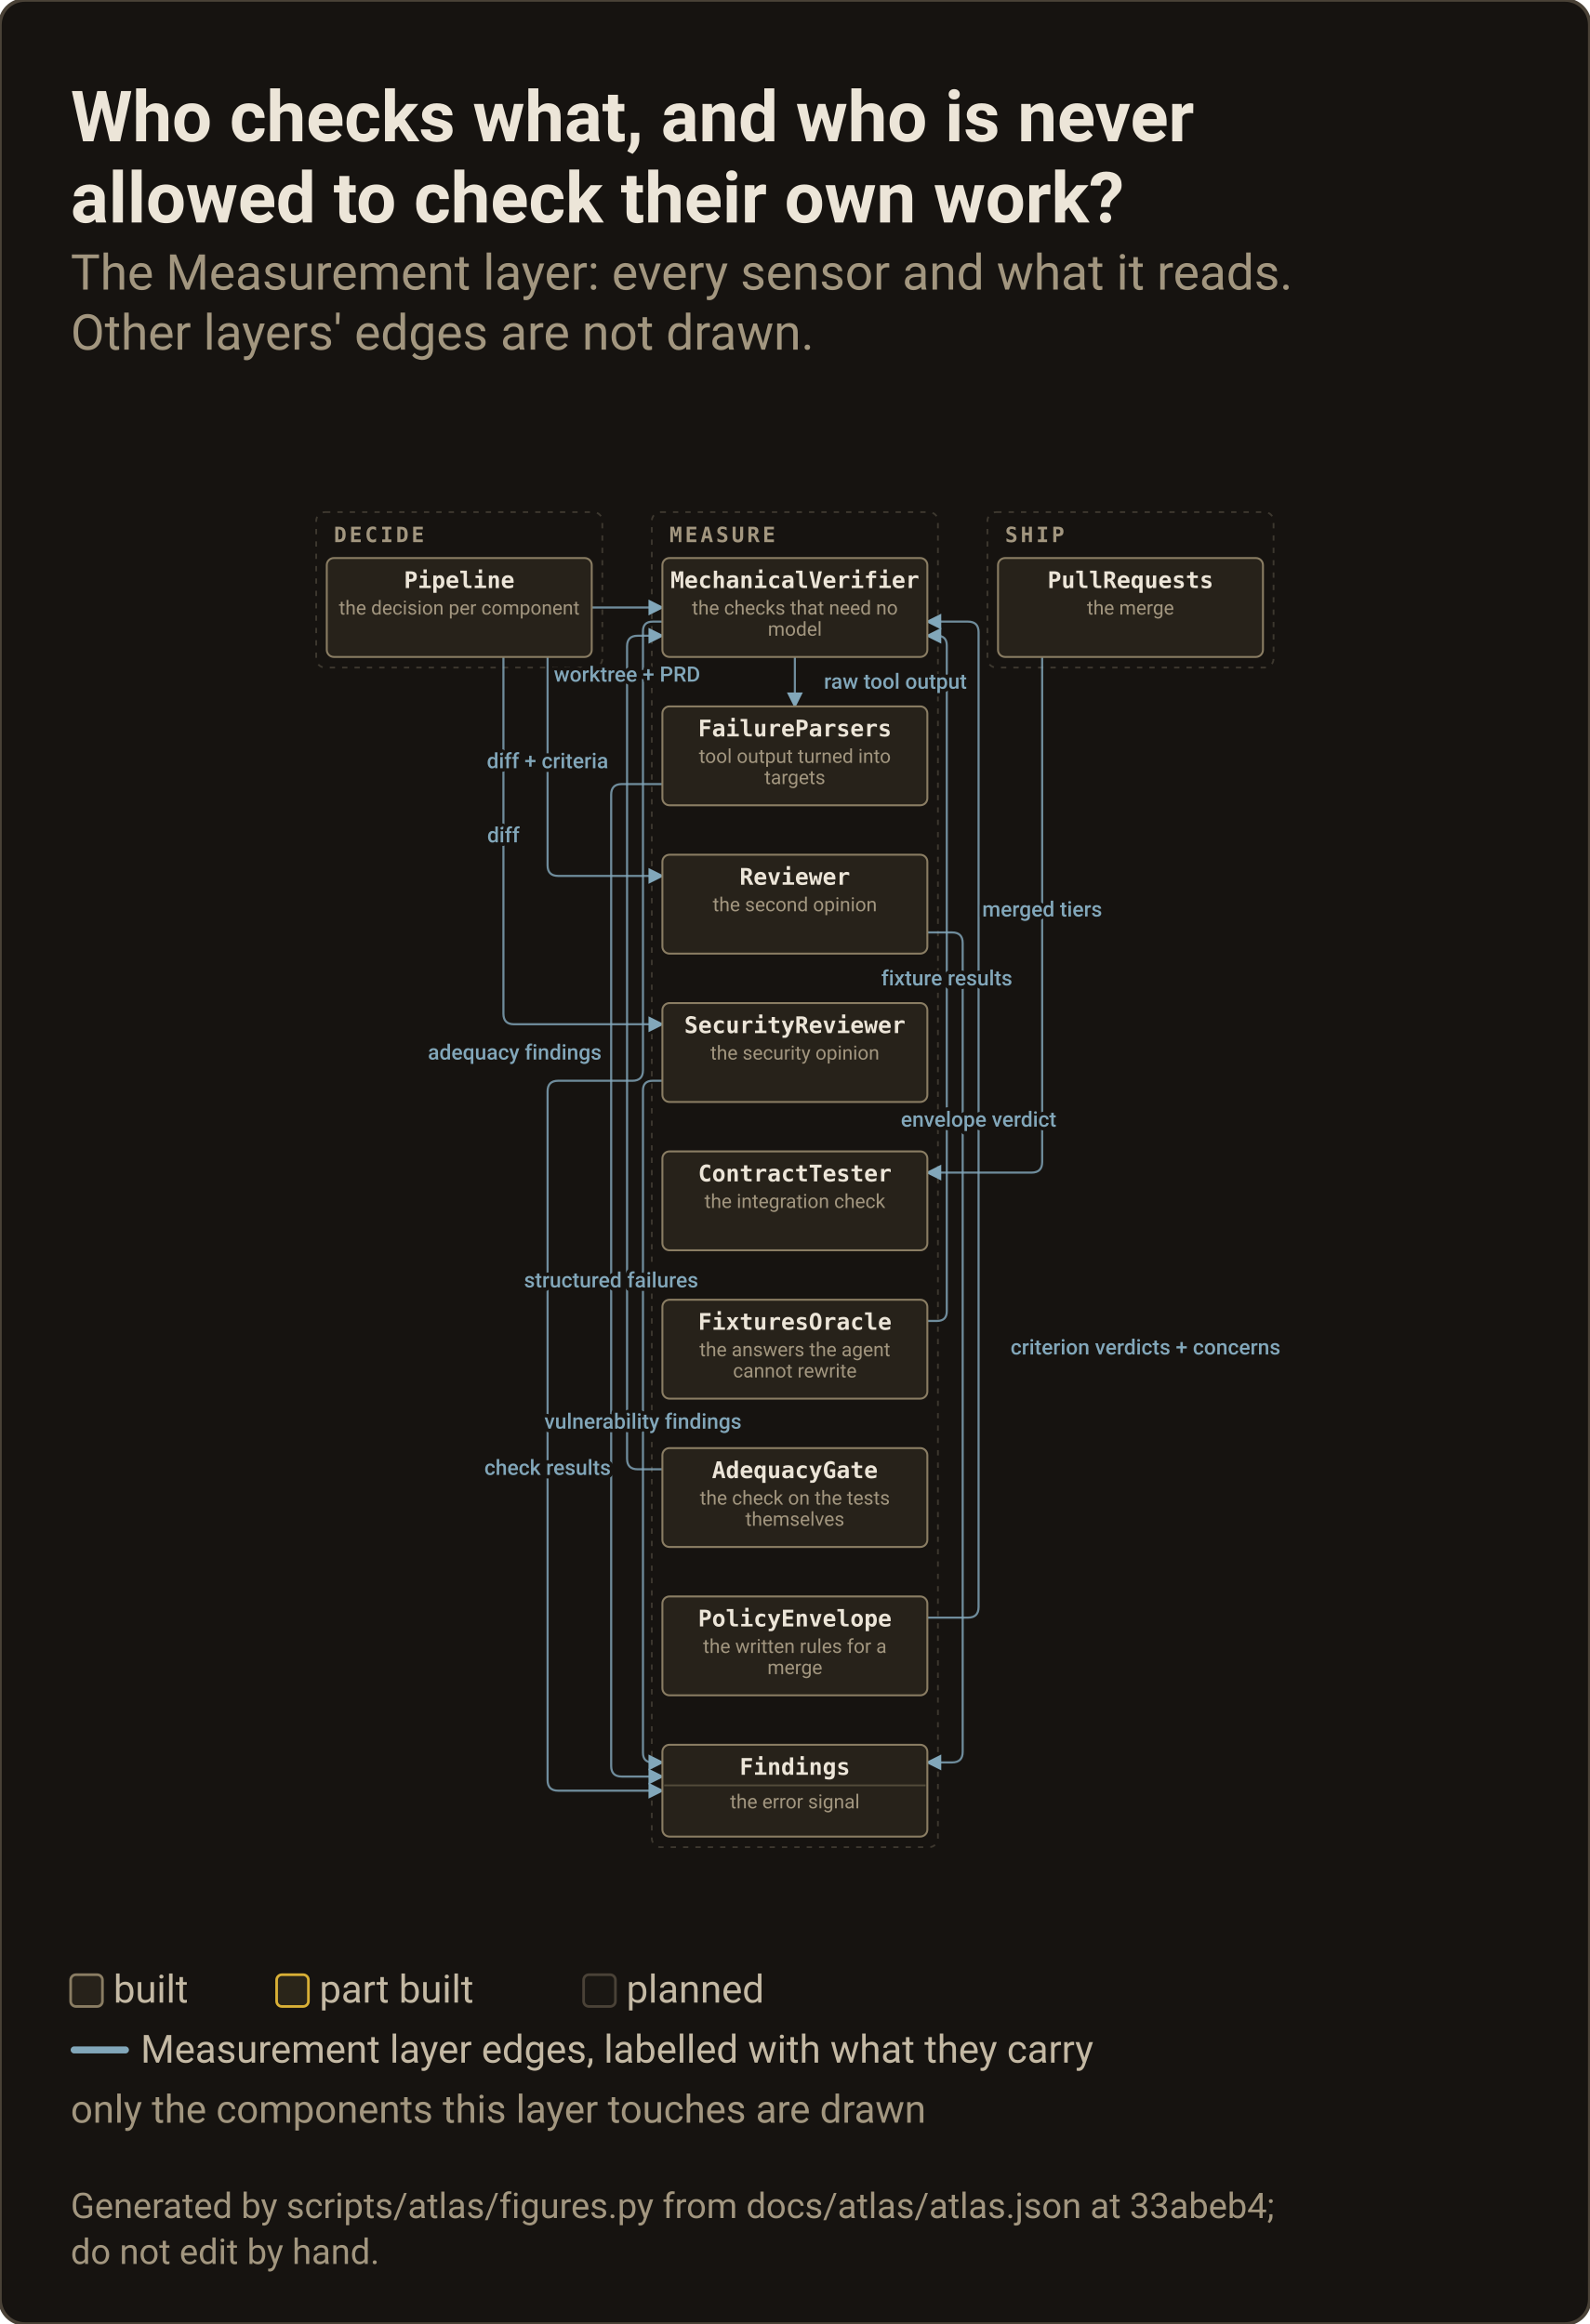
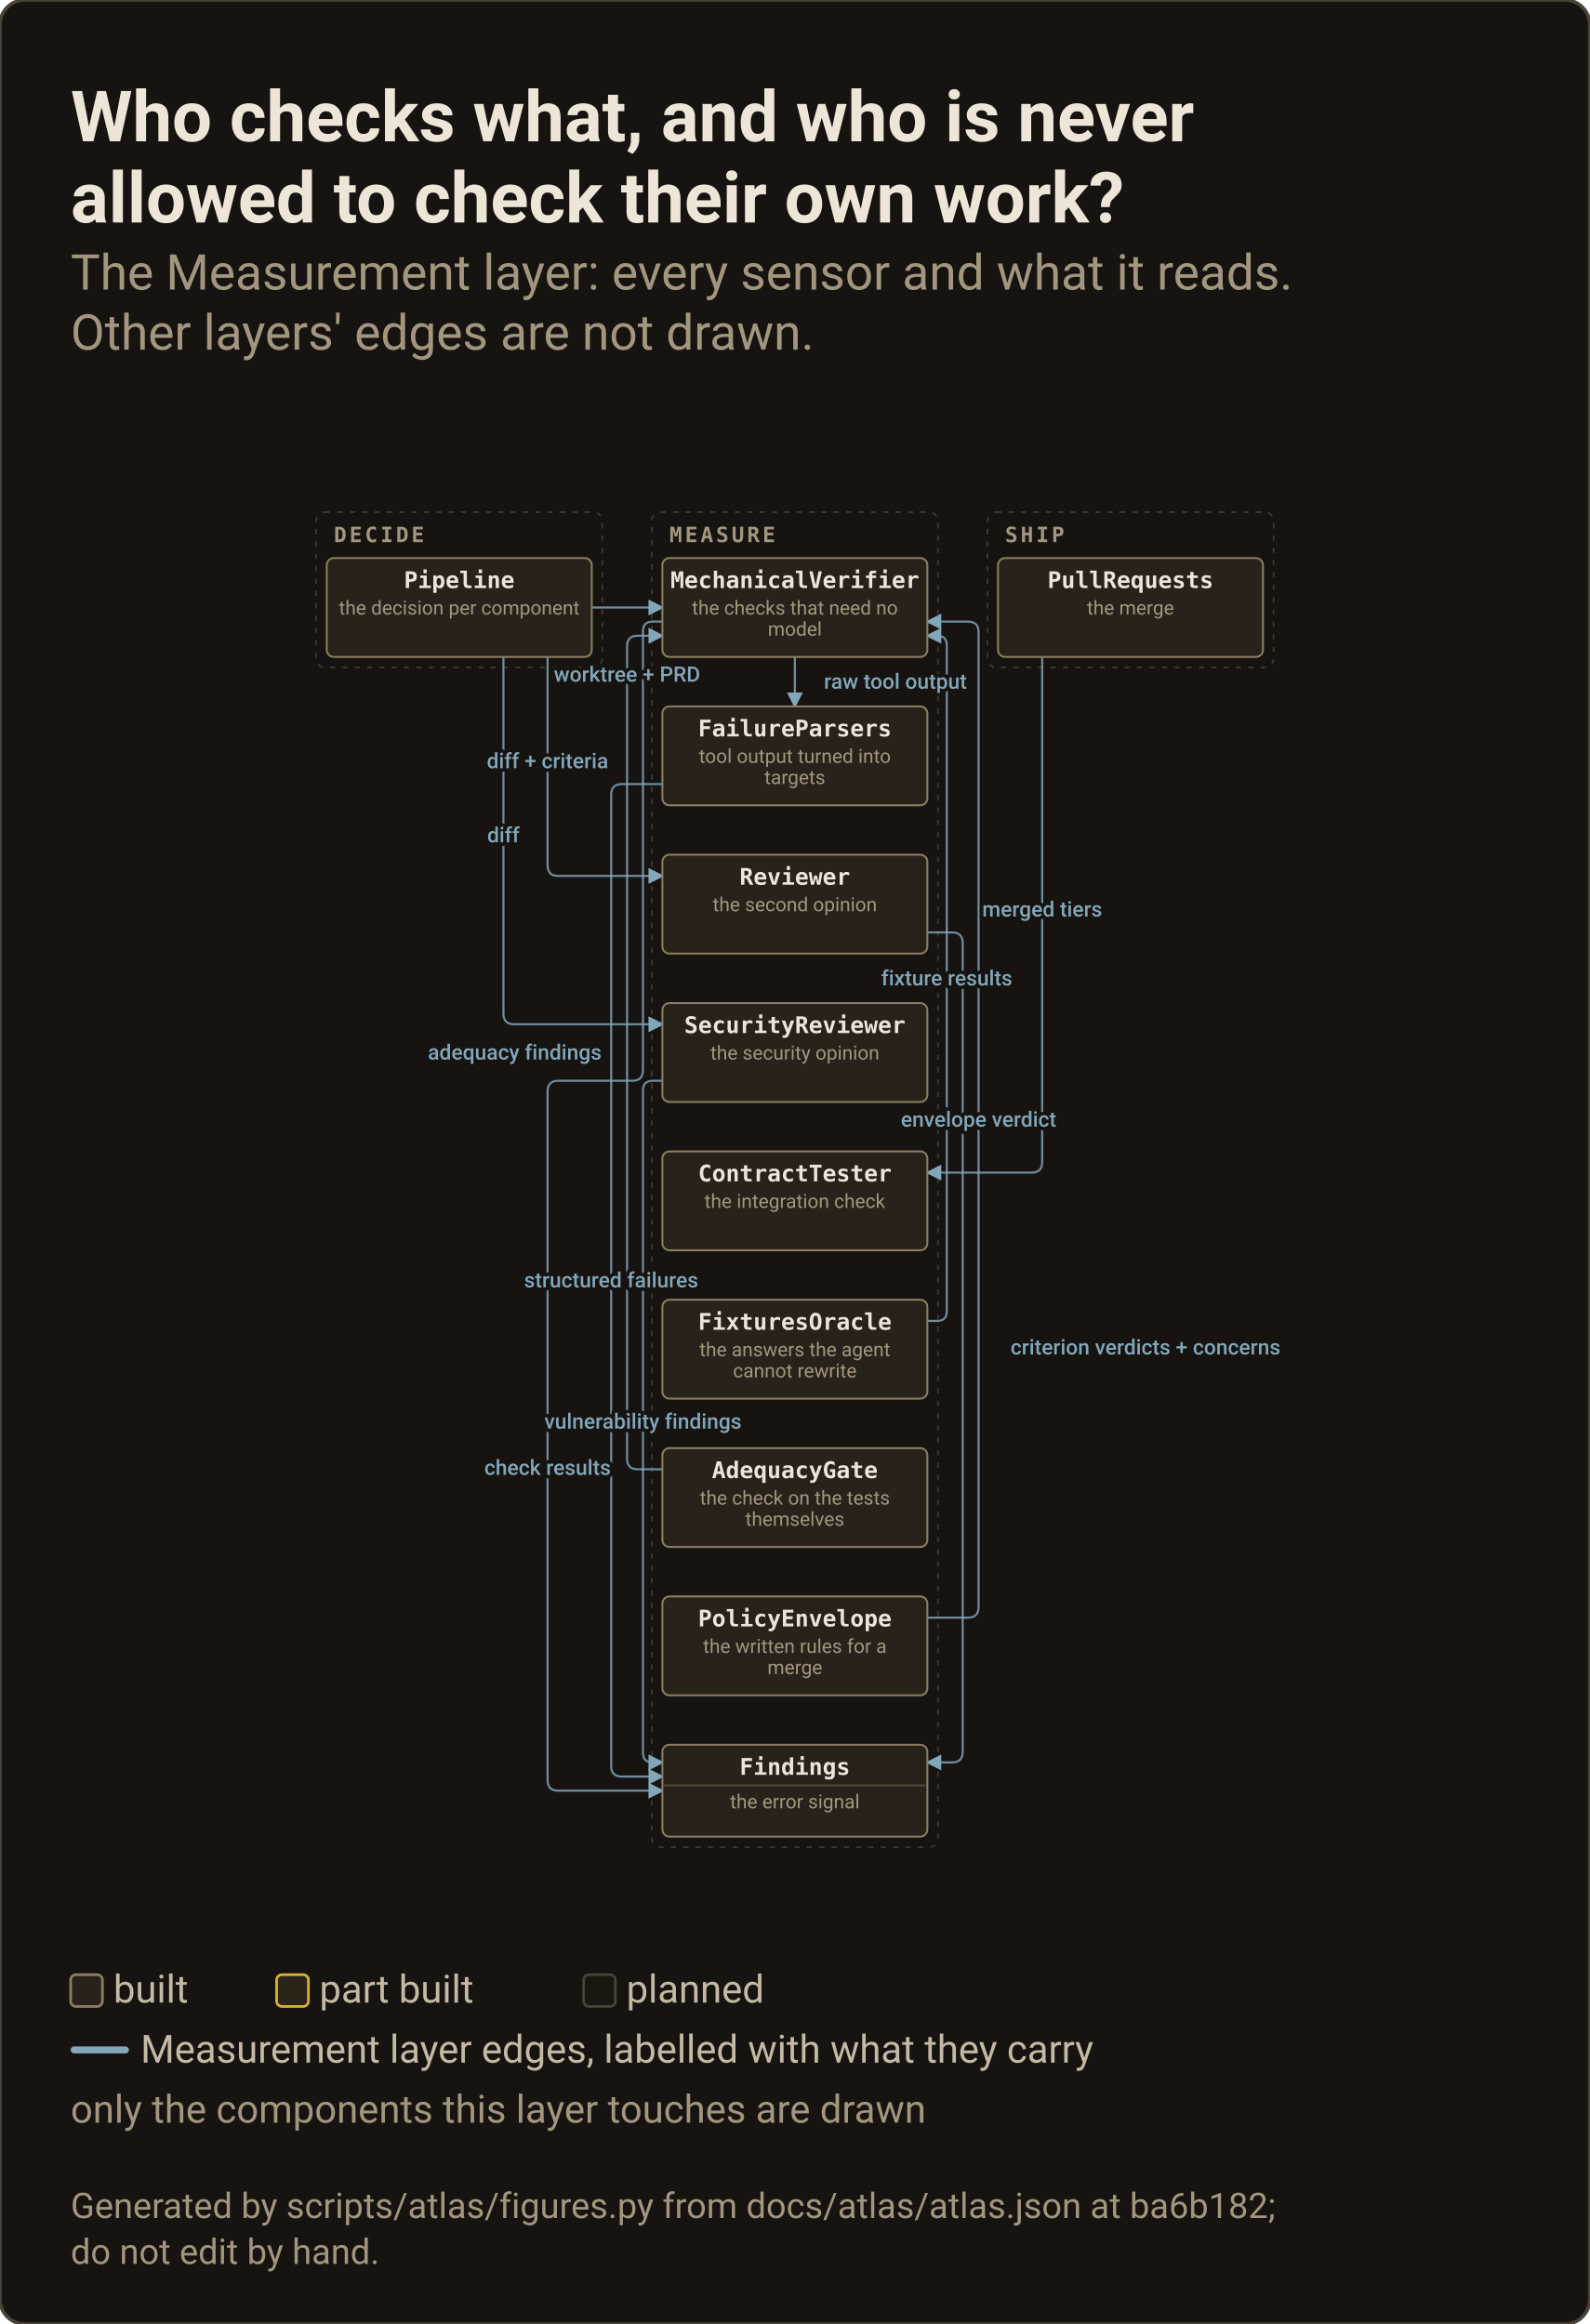
<svg xmlns="http://www.w3.org/2000/svg" width="900" height="1316" viewBox="0 0 900 1316" role="img" aria-label="Measurement layer of the kstrl system map">
  <rect x="0" y="0" width="900" height="1316" rx="14" fill="#161310" stroke="#4A4237" stroke-width="2" />
  <text x="40.0" y="80.0" class="c0">Who checks what, and who is never</text>
  <text x="40.0" y="126.0" class="c0">allowed to check their own work?</text>
  <text x="40.0" y="164.0" class="c1">The Measurement layer: every sensor and what it reads.</text>
  <text x="40.0" y="198.0" class="c1">Other layers' edges are not drawn.</text>
  <svg id="map" x="171.0" y="216.0" width="558" height="880" viewBox="0 0 558 880" overflow="visible">
    <defs>
      <marker id="map-m-work" viewBox="0 0 8 8" refX="7" refY="4" markerUnits="userSpaceOnUse" markerWidth="9" markerHeight="9" orient="auto-start-reverse">
        <path d="M0,0 L8,4 L0,8 z" fill="#D9CDB2" />
      </marker>
      <marker id="map-m-measure" viewBox="0 0 8 8" refX="7" refY="4" markerUnits="userSpaceOnUse" markerWidth="9" markerHeight="9" orient="auto-start-reverse">
        <path d="M0,0 L8,4 L0,8 z" fill="#82A7BA" />
      </marker>
      <marker id="map-m-feedback" viewBox="0 0 8 8" refX="7" refY="4" markerUnits="userSpaceOnUse" markerWidth="9" markerHeight="9" orient="auto-start-reverse">
        <path d="M0,0 L8,4 L0,8 z" fill="#E39A86" />
      </marker>
      <marker id="map-m-operator" viewBox="0 0 8 8" refX="7" refY="4" markerUnits="userSpaceOnUse" markerWidth="9" markerHeight="9" orient="auto-start-reverse">
        <path d="M0,0 L8,4 L0,8 z" fill="#DD9BBD" />
      </marker>
      <marker id="map-m-trust" viewBox="0 0 8 8" refX="7" refY="4" markerUnits="userSpaceOnUse" markerWidth="9" markerHeight="9" orient="auto-start-reverse">
        <path d="M0,0 L8,4 L0,8 z" fill="#B48EC9" />
      </marker>
      <marker id="map-m-learn" viewBox="0 0 8 8" refX="7" refY="4" markerUnits="userSpaceOnUse" markerWidth="9" markerHeight="9" orient="auto-start-reverse">
        <path d="M0,0 L8,4 L0,8 z" fill="#86C9A9" />
      </marker>
      <marker id="map-m-record" viewBox="0 0 8 8" refX="7" refY="4" markerUnits="userSpaceOnUse" markerWidth="9" markerHeight="9" orient="auto-start-reverse">
        <path d="M0,0 L8,4 L0,8 z" fill="#B7C27C" />
      </marker>
      <marker id="map-m-change" viewBox="0 0 8 8" refX="7" refY="4" markerUnits="userSpaceOnUse" markerWidth="9" markerHeight="9" orient="auto-start-reverse">
        <path d="M0,0 L8,4 L0,8 z" fill="#E26D5A" />
      </marker>
      <marker id="map-m-reach" viewBox="0 0 8 8" refX="7" refY="4" markerUnits="userSpaceOnUse" markerWidth="9" markerHeight="9" orient="auto-start-reverse">
        <path d="M0,0 L8,4 L0,8 z" fill="#E5A84F" />
      </marker>
    </defs>
    <style>#map .node.quiet{opacity:.42}#map .node.planned{opacity:.5}#map .node.planned.quiet{opacity:.3}#map .node.meas .node__box{stroke:#82A7BA;stroke-width:2.2}#map .node.acts .node__box{stroke:#E5A84F;stroke-width:2.4}#map .node__ring{display:none;fill:none;stroke:#82A7BA;stroke-width:1.6}#map .node.meas .node__ring{display:inline}#map .flow.planned{opacity:.35}#map .flowlbl.planned{opacity:.5}#map .flow.off,#map .flowlbl.off{display:none}#map .flow.hot{opacity:1;stroke-opacity:1;stroke-width:2.6}#map .flowlbl.hot{opacity:1}</style>
    <rect x="8.0" y="74.0" width="162.0" height="88.0" rx="5" fill="none" stroke="#A2967F" stroke-opacity=".28" stroke-width="1" stroke-dasharray="3 4" />
    <text x="18.0" y="91.0" class="t1">DECIDE</text>
    <rect x="198.0" y="74.0" width="162.0" height="756.0" rx="5" fill="none" stroke="#A2967F" stroke-opacity=".28" stroke-width="1" stroke-dasharray="3 4" />
    <text x="208.0" y="91.0" class="t1">MEASURE</text>
    <rect x="388.0" y="74.0" width="162.0" height="88.0" rx="5" fill="none" stroke="#A2967F" stroke-opacity=".28" stroke-width="1" stroke-dasharray="3 4" />
    <text x="398.0" y="91.0" class="t1">SHIP</text>
    <g data-layer="flow">
      <path id="map-f24" class="flow measure" data-edge="24" data-from="Pipeline" data-to="MechanicalVerifier" data-art="worktree + PRD" data-kind="measure" data-layer="measure" d="M 164.0 128.0 L 204.0 128.0" fill="none" stroke="#82A7BA" stroke-opacity="0.82" stroke-width="1.2" stroke-linecap="round" marker-end="url(#map-m-measure)" />
      <path id="map-f25" class="flow measure" data-edge="25" data-from="Pipeline" data-to="Reviewer" data-art="diff + criteria" data-kind="measure" data-layer="measure" d="M 139.0 156.0 L 139.0 274.0 Q 139.0 280.0 145.0 280.0 L 204.0 280.0" fill="none" stroke="#82A7BA" stroke-opacity="0.82" stroke-width="1.2" stroke-linecap="round" marker-end="url(#map-m-measure)" />
      <path id="map-f26" class="flow measure" data-edge="26" data-from="Pipeline" data-to="SecurityReviewer" data-art="diff" data-kind="measure" data-layer="measure" d="M 114.0 156.0 L 114.0 358.0 Q 114.0 364.0 120.0 364.0 L 204.0 364.0" fill="none" stroke="#82A7BA" stroke-opacity="0.82" stroke-width="1.2" stroke-linecap="round" marker-end="url(#map-m-measure)" />
      <path id="map-f27" class="flow measure" data-edge="27" data-from="PolicyEnvelope" data-to="MechanicalVerifier" data-art="envelope verdict" data-kind="measure" data-layer="measure" d="M 354.0 700.0 L 377.0 700.0 Q 383.0 700.0 383.0 694.0 L 383.0 142.0 Q 383.0 136.0 377.0 136.0 L 354.0 136.0" fill="none" stroke="#82A7BA" stroke-opacity="0.82" stroke-width="1.2" stroke-linecap="round" marker-end="url(#map-m-measure)" />
      <path id="map-f28" class="flow measure" data-edge="28" data-from="AdequacyGate" data-to="MechanicalVerifier" data-art="adequacy findings" data-kind="measure" data-layer="measure" d="M 204.0 616.0 L 190.0 616.0 Q 184.0 616.0 184.0 610.0 L 184.0 150.0 Q 184.0 144.0 190.0 144.0 L 204.0 144.0" fill="none" stroke="#82A7BA" stroke-opacity="0.82" stroke-width="1.2" stroke-linecap="round" marker-end="url(#map-m-measure)" />
      <path id="map-f29" class="flow measure" data-edge="29" data-from="FixturesOracle" data-to="MechanicalVerifier" data-art="fixture results" data-kind="measure" data-layer="measure" d="M 354.0 532.0 L 359.5 532.0 Q 365.0 532.0 365.0 526.5 L 365.0 149.5 Q 365.0 144.0 359.5 144.0 L 354.0 144.0" fill="none" stroke="#82A7BA" stroke-opacity="0.82" stroke-width="1.2" stroke-linecap="round" marker-end="url(#map-m-measure)" />
      <path id="map-f30" class="flow measure" data-edge="30" data-from="MechanicalVerifier" data-to="Findings" data-art="check results" data-kind="measure" data-layer="measure" d="M 204.0 136.0 L 198.5 136.0 Q 193.0 136.0 193.0 141.5 L 193.0 390.0 Q 193.0 396.0 187.0 396.0 L 145.0 396.0 Q 139.0 396.0 139.0 402.0 L 139.0 792.0 Q 139.0 798.0 145.0 798.0 L 204.0 798.0" fill="none" stroke="#82A7BA" stroke-opacity="0.82" stroke-width="1.2" stroke-linecap="round" marker-end="url(#map-m-measure)" />
      <path id="map-f31" class="flow measure" data-edge="31" data-from="MechanicalVerifier" data-to="FailureParsers" data-art="raw tool output" data-kind="measure" data-layer="measure" d="M 279.0 156.0 L 279.0 184.0" fill="none" stroke="#82A7BA" stroke-opacity="0.82" stroke-width="1.2" stroke-linecap="round" marker-end="url(#map-m-measure)" />
      <path id="map-f32" class="flow measure" data-edge="32" data-from="FailureParsers" data-to="Findings" data-art="structured failures" data-kind="measure" data-layer="measure" d="M 204.0 228.0 L 181.0 228.0 Q 175.0 228.0 175.0 234.0 L 175.0 784.0 Q 175.0 790.0 181.0 790.0 L 204.0 790.0" fill="none" stroke="#82A7BA" stroke-opacity="0.82" stroke-width="1.2" stroke-linecap="round" marker-end="url(#map-m-measure)" />
      <path id="map-f33" class="flow measure" data-edge="33" data-from="Reviewer" data-to="Findings" data-art="criterion verdicts + concerns" data-kind="measure" data-layer="measure" d="M 354.0 312.0 L 368.0 312.0 Q 374.0 312.0 374.0 318.0 L 374.0 776.0 Q 374.0 782.0 368.0 782.0 L 354.0 782.0" fill="none" stroke="#82A7BA" stroke-opacity="0.82" stroke-width="1.2" stroke-linecap="round" marker-end="url(#map-m-measure)" />
      <path id="map-f34" class="flow measure" data-edge="34" data-from="SecurityReviewer" data-to="Findings" data-art="vulnerability findings" data-kind="measure" data-layer="measure" d="M 204.0 396.0 L 198.5 396.0 Q 193.0 396.0 193.0 401.5 L 193.0 776.5 Q 193.0 782.0 198.5 782.0 L 204.0 782.0" fill="none" stroke="#82A7BA" stroke-opacity="0.82" stroke-width="1.2" stroke-linecap="round" marker-end="url(#map-m-measure)" />
      <path id="map-f41" class="flow measure" data-edge="41" data-from="PullRequests" data-to="ContractTester" data-art="merged tiers" data-kind="measure" data-layer="measure" d="M 419.0 156.0 L 419.0 442.0 Q 419.0 448.0 413.0 448.0 L 354.0 448.0" fill="none" stroke="#82A7BA" stroke-opacity="0.82" stroke-width="1.2" stroke-linecap="round" marker-end="url(#map-m-measure)" />
    </g>
    <g class="node built" data-id="MechanicalVerifier" data-kind="component" data-state="built" data-region="measure" role="button" tabindex="0" aria-label="MechanicalVerifier, the checks that need no model, built">
      <rect class="node__box" x="204.0" y="100.0" width="150.0" height="56.0" rx="4.0" fill="#27221A" stroke="#8A7D63" stroke-width="1.1" />
      <rect class="node__ring" x="207.0" y="103.0" width="144.0" height="50.0" rx="3.0" />
      <text x="279.0" y="117.0" class="t2">MechanicalVerifier</text>
      <g data-layer="job">
        <text x="279.0" y="132.0" class="t3">the checks that need no</text>
        <text x="279.0" y="144.0" class="t3">model</text>
      </g>
    </g>
    <g class="node built" data-id="FailureParsers" data-kind="component" data-state="built" data-region="measure" role="button" tabindex="0" aria-label="FailureParsers, tool output turned into targets, built">
      <rect class="node__box" x="204.0" y="184.0" width="150.0" height="56.0" rx="4.0" fill="#27221A" stroke="#8A7D63" stroke-width="1.1" />
      <rect class="node__ring" x="207.0" y="187.0" width="144.0" height="50.0" rx="3.0" />
      <text x="279.0" y="201.0" class="t2">FailureParsers</text>
      <g data-layer="job">
        <text x="279.0" y="216.0" class="t3">tool output turned into</text>
        <text x="279.0" y="228.0" class="t3">targets</text>
      </g>
    </g>
    <g class="node built" data-id="Reviewer" data-kind="component" data-state="built" data-region="measure" role="button" tabindex="0" aria-label="Reviewer, the second opinion, built">
      <rect class="node__box" x="204.0" y="268.0" width="150.0" height="56.0" rx="4.0" fill="#27221A" stroke="#8A7D63" stroke-width="1.1" />
      <rect class="node__ring" x="207.0" y="271.0" width="144.0" height="50.0" rx="3.0" />
      <text x="279.0" y="285.0" class="t2">Reviewer</text>
      <g data-layer="job">
        <text x="279.0" y="300.0" class="t3">the second opinion</text>
      </g>
    </g>
    <g class="node built" data-id="SecurityReviewer" data-kind="component" data-state="built" data-region="measure" role="button" tabindex="0" aria-label="SecurityReviewer, the security opinion, built">
      <rect class="node__box" x="204.0" y="352.0" width="150.0" height="56.0" rx="4.0" fill="#27221A" stroke="#8A7D63" stroke-width="1.1" />
      <rect class="node__ring" x="207.0" y="355.0" width="144.0" height="50.0" rx="3.0" />
      <text x="279.0" y="369.0" class="t2">SecurityReviewer</text>
      <g data-layer="job">
        <text x="279.0" y="384.0" class="t3">the security opinion</text>
      </g>
    </g>
    <g class="node built" data-id="ContractTester" data-kind="component" data-state="built" data-region="measure" role="button" tabindex="0" aria-label="ContractTester, the integration check, built">
      <rect class="node__box" x="204.0" y="436.0" width="150.0" height="56.0" rx="4.0" fill="#27221A" stroke="#8A7D63" stroke-width="1.1" />
      <rect class="node__ring" x="207.0" y="439.0" width="144.0" height="50.0" rx="3.0" />
      <text x="279.0" y="453.0" class="t2">ContractTester</text>
      <g data-layer="job">
        <text x="279.0" y="468.0" class="t3">the integration check</text>
      </g>
    </g>
    <g class="node built" data-id="FixturesOracle" data-kind="component" data-state="built" data-region="measure" role="button" tabindex="0" aria-label="FixturesOracle, the answers the agent cannot rewrite, built">
      <rect class="node__box" x="204.0" y="520.0" width="150.0" height="56.0" rx="4.0" fill="#27221A" stroke="#8A7D63" stroke-width="1.1" />
      <rect class="node__ring" x="207.0" y="523.0" width="144.0" height="50.0" rx="3.0" />
      <text x="279.0" y="537.0" class="t2">FixturesOracle</text>
      <g data-layer="job">
        <text x="279.0" y="552.0" class="t3">the answers the agent</text>
        <text x="279.0" y="564.0" class="t3">cannot rewrite</text>
      </g>
    </g>
    <g class="node built" data-id="AdequacyGate" data-kind="component" data-state="built" data-region="measure" role="button" tabindex="0" aria-label="AdequacyGate, the check on the tests themselves, built">
      <rect class="node__box" x="204.0" y="604.0" width="150.0" height="56.0" rx="4.0" fill="#27221A" stroke="#8A7D63" stroke-width="1.1" />
      <rect class="node__ring" x="207.0" y="607.0" width="144.0" height="50.0" rx="3.0" />
      <text x="279.0" y="621.0" class="t2">AdequacyGate</text>
      <g data-layer="job">
        <text x="279.0" y="636.0" class="t3">the check on the tests</text>
        <text x="279.0" y="648.0" class="t3">themselves</text>
      </g>
    </g>
    <g class="node built" data-id="PolicyEnvelope" data-kind="component" data-state="built" data-region="measure" role="button" tabindex="0" aria-label="PolicyEnvelope, the written rules for a merge, built">
      <rect class="node__box" x="204.0" y="688.0" width="150.0" height="56.0" rx="4.0" fill="#27221A" stroke="#8A7D63" stroke-width="1.1" />
      <rect class="node__ring" x="207.0" y="691.0" width="144.0" height="50.0" rx="3.0" />
      <text x="279.0" y="705.0" class="t2">PolicyEnvelope</text>
      <g data-layer="job">
        <text x="279.0" y="720.0" class="t3">the written rules for a</text>
        <text x="279.0" y="732.0" class="t3">merge</text>
      </g>
    </g>
    <g class="node built" data-id="Findings" data-kind="store" data-state="built" data-region="measure" role="button" tabindex="0" aria-label="Findings, the error signal, built">
      <rect class="node__box" x="204.0" y="772.0" width="150.0" height="52.0" rx="4.0" fill="#27221A" stroke="#8A7D63" stroke-width="1.1" />
      <rect class="node__ring" x="207.0" y="775.0" width="144.0" height="46.0" rx="3.0" />
      <text x="279.0" y="789.0" class="t2">Findings</text>
      <line x1="205.0" y1="795.0" x2="353.0" y2="795.0" stroke="#8A7D63" stroke-opacity=".45" stroke-width="1" />
      <g data-layer="job">
        <text x="279.0" y="808.0" class="t3">the error signal</text>
      </g>
    </g>
    <g class="node built" data-id="Pipeline" data-kind="component" data-state="built" data-region="decide" role="button" tabindex="0" aria-label="Pipeline, the decision per component, built">
      <rect class="node__box" x="14.0" y="100.0" width="150.0" height="56.0" rx="4.0" fill="#27221A" stroke="#8A7D63" stroke-width="1.1" />
      <rect class="node__ring" x="17.0" y="103.0" width="144.0" height="50.0" rx="3.0" />
      <text x="89.0" y="117.0" class="t2">Pipeline</text>
      <g data-layer="job">
        <text x="89.0" y="132.0" class="t3">the decision per component</text>
      </g>
    </g>
    <g class="node built" data-id="PullRequests" data-kind="component" data-state="built" data-region="ship" role="button" tabindex="0" aria-label="PullRequests, the merge, built">
      <rect class="node__box" x="394.0" y="100.0" width="150.0" height="56.0" rx="4.0" fill="#27221A" stroke="#8A7D63" stroke-width="1.1" />
      <rect class="node__ring" x="397.0" y="103.0" width="144.0" height="50.0" rx="3.0" />
      <text x="469.0" y="117.0" class="t2">PullRequests</text>
      <g data-layer="job">
        <text x="469.0" y="132.0" class="t3">the merge</text>
      </g>
    </g>
    <g data-layer="flow">
      <g class="flowlbl measure" data-edge="24" data-from="Pipeline" data-to="MechanicalVerifier" data-layer="measure">
        <text x="184.0" y="170.0" class="t0">worktree + PRD</text>
      </g>
      <g class="flowlbl measure" data-edge="25" data-from="Pipeline" data-to="Reviewer" data-layer="measure">
        <text x="139.0" y="219.0" class="t0">diff + criteria</text>
      </g>
      <g class="flowlbl measure" data-edge="26" data-from="Pipeline" data-to="SecurityReviewer" data-layer="measure">
        <text x="114.0" y="261.0" class="t0">diff</text>
      </g>
      <g class="flowlbl measure" data-edge="27" data-from="PolicyEnvelope" data-to="MechanicalVerifier" data-layer="measure">
        <text x="383.0" y="422.0" class="t0">envelope verdict</text>
      </g>
      <g class="flowlbl measure" data-edge="28" data-from="AdequacyGate" data-to="MechanicalVerifier" data-layer="measure">
        <text x="120.4" y="384.0" class="t0">adequacy findings</text>
      </g>
      <g class="flowlbl measure" data-edge="29" data-from="FixturesOracle" data-to="MechanicalVerifier" data-layer="measure">
        <text x="365.0" y="342.0" class="t0">fixture results</text>
      </g>
      <g class="flowlbl measure" data-edge="30" data-from="MechanicalVerifier" data-to="Findings" data-layer="measure">
        <text x="139.0" y="619.2" class="t0">check results</text>
      </g>
      <g class="flowlbl measure" data-edge="31" data-from="MechanicalVerifier" data-to="FailureParsers" data-layer="measure">
        <text x="335.9" y="174.0" class="t0">raw tool output</text>
      </g>
      <g class="flowlbl measure" data-edge="32" data-from="FailureParsers" data-to="Findings" data-layer="measure">
        <text x="175.0" y="513.0" class="t0">structured failures</text>
      </g>
      <g class="flowlbl measure" data-edge="33" data-from="Reviewer" data-to="Findings" data-layer="measure">
        <text x="477.5" y="551.0" class="t0">criterion verdicts + concerns</text>
      </g>
      <g class="flowlbl measure" data-edge="34" data-from="SecurityReviewer" data-to="Findings" data-layer="measure">
        <text x="193.0" y="593.0" class="t0">vulnerability findings</text>
      </g>
      <g class="flowlbl measure" data-edge="41" data-from="PullRequests" data-to="ContractTester" data-layer="measure">
        <text x="419.0" y="303.0" class="t0">merged tiers</text>
      </g>
    </g>
    <style>#map .t0{font-family:ui-sans-serif,system-ui,-apple-system,"SF Pro Text","Segoe UI",Roboto,"Helvetica Neue",Arial,sans-serif;font-size:12.0px;font-weight:500;fill:#82A7BA;text-anchor:middle;paint-order:stroke;stroke:#161310;stroke-width:4;stroke-linejoin:round}#map .t1{font-family:ui-monospace,"SF Mono",SFMono-Regular,"JetBrains Mono",Menlo,Consolas,monospace;font-size:12.0px;font-weight:600;fill:#A2967F;text-anchor:start;letter-spacing:.13em}#map .t2{font-family:ui-monospace,"SF Mono",SFMono-Regular,"JetBrains Mono",Menlo,Consolas,monospace;font-size:13.0px;font-weight:600;fill:#ECE5D8;text-anchor:middle}#map .t3{font-family:ui-sans-serif,system-ui,-apple-system,"SF Pro Text","Segoe UI",Roboto,"Helvetica Neue",Arial,sans-serif;font-size:11.0px;font-weight:400;fill:#A2967F;text-anchor:middle}</style>
  </svg>
  <rect x="40.0" y="1118.2" width="18" height="18" rx="3" fill="#27221A" stroke="#8A7D63" stroke-width="1.5" />
  <text x="64.2" y="1134.0" class="c2">built</text>
  <rect x="156.6" y="1118.2" width="18" height="18" rx="3" fill="#2A2519" stroke="#D9B036" stroke-width="1.5" />
  <text x="180.8" y="1134.0" class="c2">part built</text>
  <rect x="330.4" y="1118.2" width="18" height="18" rx="3" fill="#1A1713" stroke="#4A4237" stroke-width="1.5" />
  <text x="354.6" y="1134.0" class="c2">planned</text>
  <rect x="40.0" y="1158.8" width="33" height="4" rx="2" fill="#82A7BA" />
  <text x="79.6" y="1168.0" class="c2">Measurement layer edges, labelled with what they carry</text>
  <text x="40.0" y="1202.0" class="c3">only the components this layer touches are drawn</text>
-   <text x="40.0" y="1256.0" class="c4">Generated by scripts/atlas/figures.py from docs/atlas/atlas.json at 33abeb4;</text>
+   <text x="40.0" y="1256.0" class="c4">Generated by scripts/atlas/figures.py from docs/atlas/atlas.json at ba6b182;</text>
  <text x="40.0" y="1282.0" class="c4">do not edit by hand.</text>
  <style>.c0{font-family:ui-sans-serif,system-ui,-apple-system,"SF Pro Text","Segoe UI",Roboto,"Helvetica Neue",Arial,sans-serif;font-size:40.0px;font-weight:600;fill:#ECE5D8;text-anchor:start}.c1{font-family:ui-sans-serif,system-ui,-apple-system,"SF Pro Text","Segoe UI",Roboto,"Helvetica Neue",Arial,sans-serif;font-size:28.0px;font-weight:400;fill:#A2967F;text-anchor:start}.c2{font-family:ui-sans-serif,system-ui,-apple-system,"SF Pro Text","Segoe UI",Roboto,"Helvetica Neue",Arial,sans-serif;font-size:22.0px;font-weight:400;fill:#C4B9A4;text-anchor:start}.c3{font-family:ui-sans-serif,system-ui,-apple-system,"SF Pro Text","Segoe UI",Roboto,"Helvetica Neue",Arial,sans-serif;font-size:22.0px;font-weight:400;fill:#A2967F;text-anchor:start}.c4{font-family:ui-sans-serif,system-ui,-apple-system,"SF Pro Text","Segoe UI",Roboto,"Helvetica Neue",Arial,sans-serif;font-size:20.0px;font-weight:400;fill:#A2967F;text-anchor:start}</style>
</svg>
